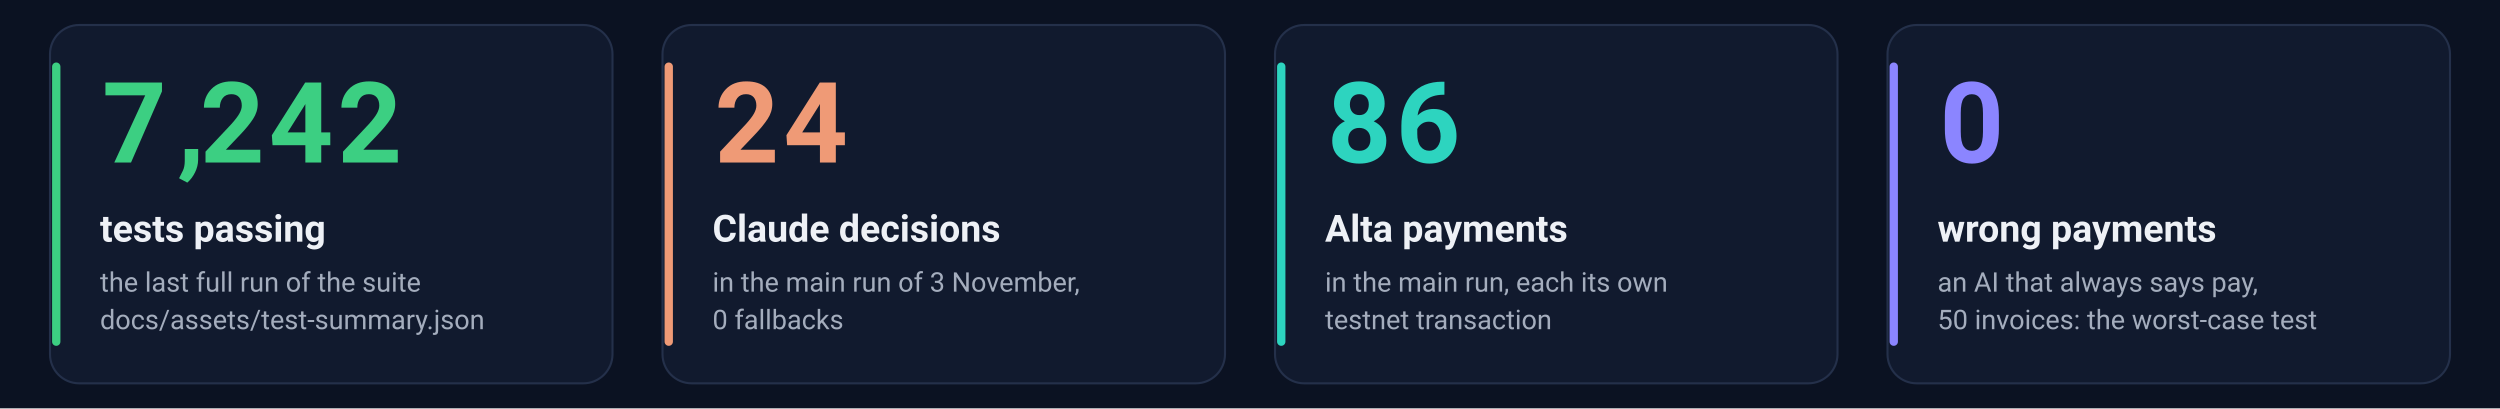
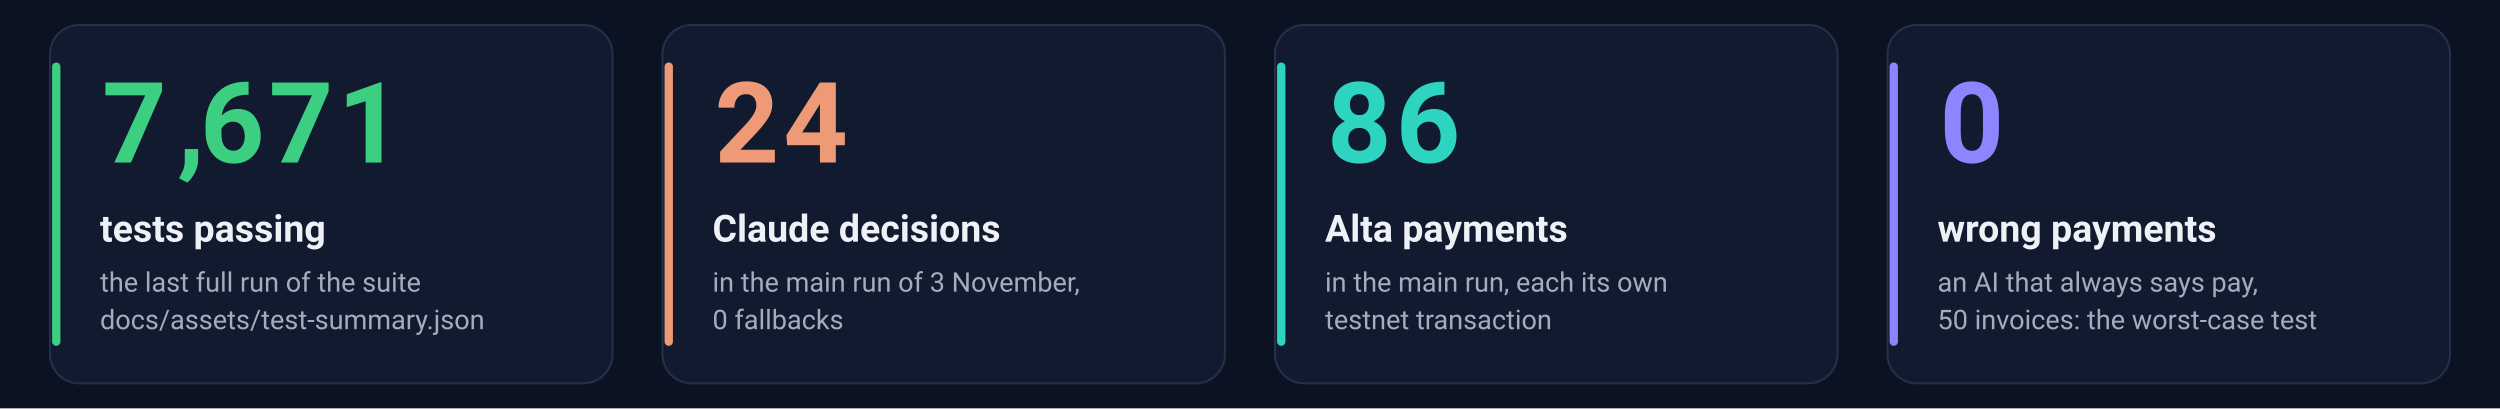
<svg xmlns="http://www.w3.org/2000/svg" viewBox="0 0 1200 196" width="1200" height="196" role="img" aria-labelledby="t d">
  <style>
text{font-family:ui-sans-serif,system-ui,-apple-system,'Segoe UI',Roboto,Helvetica,Arial,sans-serif;font-variant-numeric:tabular-nums}
.roll{animation:roll 1.8s cubic-bezier(.16,.84,.3,1) 1 backwards}
@keyframes roll{from{transform:translateY(0)}}
@media (prefers-reduced-motion:reduce){.roll{animation:none}}
</style>
  <rect width="1200" height="196" fill="#0b1222" />
  <rect x="24" y="12" width="270" height="172" rx="14" fill="#111a2e" stroke="#24304a" />
  <rect x="25" y="30" width="4" height="136" rx="2" fill="#3ccf82" />
  <clipPath id="k0">
    <rect x="44" y="30" width="154" height="62" />
  </clipPath>
  <g clip-path="url(#k0)">
    <g transform="translate(0 30)">
      <g class="roll" style="transform:translateY(-1054px);animation-delay:0s">
        <text x="64.5" y="48" text-anchor="middle" style="font-size:54px;font-weight:760;fill:#3ccf82">0</text>
        <text x="64.5" y="110" text-anchor="middle" style="font-size:54px;font-weight:760;fill:#3ccf82">1</text>
        <text x="64.5" y="172" text-anchor="middle" style="font-size:54px;font-weight:760;fill:#3ccf82">2</text>
        <text x="64.5" y="234" text-anchor="middle" style="font-size:54px;font-weight:760;fill:#3ccf82">3</text>
        <text x="64.5" y="296" text-anchor="middle" style="font-size:54px;font-weight:760;fill:#3ccf82">4</text>
        <text x="64.5" y="358" text-anchor="middle" style="font-size:54px;font-weight:760;fill:#3ccf82">5</text>
        <text x="64.5" y="420" text-anchor="middle" style="font-size:54px;font-weight:760;fill:#3ccf82">6</text>
        <text x="64.5" y="482" text-anchor="middle" style="font-size:54px;font-weight:760;fill:#3ccf82">7</text>
        <text x="64.5" y="544" text-anchor="middle" style="font-size:54px;font-weight:760;fill:#3ccf82">8</text>
        <text x="64.5" y="606" text-anchor="middle" style="font-size:54px;font-weight:760;fill:#3ccf82">9</text>
        <text x="64.5" y="668" text-anchor="middle" style="font-size:54px;font-weight:760;fill:#3ccf82">0</text>
        <text x="64.5" y="730" text-anchor="middle" style="font-size:54px;font-weight:760;fill:#3ccf82">1</text>
        <text x="64.5" y="792" text-anchor="middle" style="font-size:54px;font-weight:760;fill:#3ccf82">2</text>
        <text x="64.5" y="854" text-anchor="middle" style="font-size:54px;font-weight:760;fill:#3ccf82">3</text>
        <text x="64.5" y="916" text-anchor="middle" style="font-size:54px;font-weight:760;fill:#3ccf82">4</text>
        <text x="64.5" y="978" text-anchor="middle" style="font-size:54px;font-weight:760;fill:#3ccf82">5</text>
        <text x="64.5" y="1040" text-anchor="middle" style="font-size:54px;font-weight:760;fill:#3ccf82">6</text>
        <text x="64.5" y="1102" text-anchor="middle" style="font-size:54px;font-weight:760;fill:#3ccf82">7</text>
        <text x="64.5" y="1164" text-anchor="middle" style="font-size:54px;font-weight:760;fill:#3ccf82">8</text>
        <text x="64.5" y="1226" text-anchor="middle" style="font-size:54px;font-weight:760;fill:#3ccf82">9</text>
      </g>
    </g>
  </g>
  <text x="85" y="78" style="font-size:54px;font-weight:760;fill:#3ccf82">,</text>
  <g clip-path="url(#k0)">
    <g transform="translate(0 30)">
-       <g class="roll" style="transform:translateY(-744px);animation-delay:0.15s">
+       <g class="roll" style="transform:translateY(-992px);animation-delay:0.15s">
        <text x="111.5" y="48" text-anchor="middle" style="font-size:54px;font-weight:760;fill:#3ccf82">0</text>
        <text x="111.5" y="110" text-anchor="middle" style="font-size:54px;font-weight:760;fill:#3ccf82">1</text>
        <text x="111.5" y="172" text-anchor="middle" style="font-size:54px;font-weight:760;fill:#3ccf82">2</text>
        <text x="111.5" y="234" text-anchor="middle" style="font-size:54px;font-weight:760;fill:#3ccf82">3</text>
        <text x="111.5" y="296" text-anchor="middle" style="font-size:54px;font-weight:760;fill:#3ccf82">4</text>
        <text x="111.5" y="358" text-anchor="middle" style="font-size:54px;font-weight:760;fill:#3ccf82">5</text>
        <text x="111.5" y="420" text-anchor="middle" style="font-size:54px;font-weight:760;fill:#3ccf82">6</text>
        <text x="111.5" y="482" text-anchor="middle" style="font-size:54px;font-weight:760;fill:#3ccf82">7</text>
        <text x="111.5" y="544" text-anchor="middle" style="font-size:54px;font-weight:760;fill:#3ccf82">8</text>
        <text x="111.5" y="606" text-anchor="middle" style="font-size:54px;font-weight:760;fill:#3ccf82">9</text>
        <text x="111.5" y="668" text-anchor="middle" style="font-size:54px;font-weight:760;fill:#3ccf82">0</text>
        <text x="111.5" y="730" text-anchor="middle" style="font-size:54px;font-weight:760;fill:#3ccf82">1</text>
        <text x="111.5" y="792" text-anchor="middle" style="font-size:54px;font-weight:760;fill:#3ccf82">2</text>
        <text x="111.5" y="854" text-anchor="middle" style="font-size:54px;font-weight:760;fill:#3ccf82">3</text>
        <text x="111.5" y="916" text-anchor="middle" style="font-size:54px;font-weight:760;fill:#3ccf82">4</text>
        <text x="111.5" y="978" text-anchor="middle" style="font-size:54px;font-weight:760;fill:#3ccf82">5</text>
        <text x="111.5" y="1040" text-anchor="middle" style="font-size:54px;font-weight:760;fill:#3ccf82">6</text>
        <text x="111.5" y="1102" text-anchor="middle" style="font-size:54px;font-weight:760;fill:#3ccf82">7</text>
        <text x="111.5" y="1164" text-anchor="middle" style="font-size:54px;font-weight:760;fill:#3ccf82">8</text>
        <text x="111.5" y="1226" text-anchor="middle" style="font-size:54px;font-weight:760;fill:#3ccf82">9</text>
      </g>
    </g>
  </g>
  <g clip-path="url(#k0)">
    <g transform="translate(0 30)">
-       <g class="roll" style="transform:translateY(-868px);animation-delay:0.3s">
+       <g class="roll" style="transform:translateY(-1054px);animation-delay:0.3s">
        <text x="144.5" y="48" text-anchor="middle" style="font-size:54px;font-weight:760;fill:#3ccf82">0</text>
        <text x="144.5" y="110" text-anchor="middle" style="font-size:54px;font-weight:760;fill:#3ccf82">1</text>
        <text x="144.5" y="172" text-anchor="middle" style="font-size:54px;font-weight:760;fill:#3ccf82">2</text>
        <text x="144.5" y="234" text-anchor="middle" style="font-size:54px;font-weight:760;fill:#3ccf82">3</text>
        <text x="144.5" y="296" text-anchor="middle" style="font-size:54px;font-weight:760;fill:#3ccf82">4</text>
        <text x="144.5" y="358" text-anchor="middle" style="font-size:54px;font-weight:760;fill:#3ccf82">5</text>
        <text x="144.5" y="420" text-anchor="middle" style="font-size:54px;font-weight:760;fill:#3ccf82">6</text>
        <text x="144.5" y="482" text-anchor="middle" style="font-size:54px;font-weight:760;fill:#3ccf82">7</text>
        <text x="144.5" y="544" text-anchor="middle" style="font-size:54px;font-weight:760;fill:#3ccf82">8</text>
        <text x="144.5" y="606" text-anchor="middle" style="font-size:54px;font-weight:760;fill:#3ccf82">9</text>
        <text x="144.5" y="668" text-anchor="middle" style="font-size:54px;font-weight:760;fill:#3ccf82">0</text>
        <text x="144.5" y="730" text-anchor="middle" style="font-size:54px;font-weight:760;fill:#3ccf82">1</text>
        <text x="144.5" y="792" text-anchor="middle" style="font-size:54px;font-weight:760;fill:#3ccf82">2</text>
        <text x="144.5" y="854" text-anchor="middle" style="font-size:54px;font-weight:760;fill:#3ccf82">3</text>
        <text x="144.5" y="916" text-anchor="middle" style="font-size:54px;font-weight:760;fill:#3ccf82">4</text>
        <text x="144.5" y="978" text-anchor="middle" style="font-size:54px;font-weight:760;fill:#3ccf82">5</text>
        <text x="144.5" y="1040" text-anchor="middle" style="font-size:54px;font-weight:760;fill:#3ccf82">6</text>
        <text x="144.5" y="1102" text-anchor="middle" style="font-size:54px;font-weight:760;fill:#3ccf82">7</text>
        <text x="144.5" y="1164" text-anchor="middle" style="font-size:54px;font-weight:760;fill:#3ccf82">8</text>
        <text x="144.5" y="1226" text-anchor="middle" style="font-size:54px;font-weight:760;fill:#3ccf82">9</text>
      </g>
    </g>
  </g>
  <g clip-path="url(#k0)">
    <g transform="translate(0 30)">
-       <g class="roll" style="transform:translateY(-744px);animation-delay:0.45s">
+       <g class="roll" style="transform:translateY(-682px);animation-delay:0.45s">
        <text x="177.5" y="48" text-anchor="middle" style="font-size:54px;font-weight:760;fill:#3ccf82">0</text>
        <text x="177.5" y="110" text-anchor="middle" style="font-size:54px;font-weight:760;fill:#3ccf82">1</text>
        <text x="177.5" y="172" text-anchor="middle" style="font-size:54px;font-weight:760;fill:#3ccf82">2</text>
        <text x="177.5" y="234" text-anchor="middle" style="font-size:54px;font-weight:760;fill:#3ccf82">3</text>
        <text x="177.5" y="296" text-anchor="middle" style="font-size:54px;font-weight:760;fill:#3ccf82">4</text>
        <text x="177.5" y="358" text-anchor="middle" style="font-size:54px;font-weight:760;fill:#3ccf82">5</text>
        <text x="177.5" y="420" text-anchor="middle" style="font-size:54px;font-weight:760;fill:#3ccf82">6</text>
        <text x="177.5" y="482" text-anchor="middle" style="font-size:54px;font-weight:760;fill:#3ccf82">7</text>
        <text x="177.5" y="544" text-anchor="middle" style="font-size:54px;font-weight:760;fill:#3ccf82">8</text>
        <text x="177.5" y="606" text-anchor="middle" style="font-size:54px;font-weight:760;fill:#3ccf82">9</text>
        <text x="177.5" y="668" text-anchor="middle" style="font-size:54px;font-weight:760;fill:#3ccf82">0</text>
        <text x="177.5" y="730" text-anchor="middle" style="font-size:54px;font-weight:760;fill:#3ccf82">1</text>
        <text x="177.5" y="792" text-anchor="middle" style="font-size:54px;font-weight:760;fill:#3ccf82">2</text>
        <text x="177.5" y="854" text-anchor="middle" style="font-size:54px;font-weight:760;fill:#3ccf82">3</text>
        <text x="177.5" y="916" text-anchor="middle" style="font-size:54px;font-weight:760;fill:#3ccf82">4</text>
        <text x="177.5" y="978" text-anchor="middle" style="font-size:54px;font-weight:760;fill:#3ccf82">5</text>
        <text x="177.5" y="1040" text-anchor="middle" style="font-size:54px;font-weight:760;fill:#3ccf82">6</text>
        <text x="177.5" y="1102" text-anchor="middle" style="font-size:54px;font-weight:760;fill:#3ccf82">7</text>
        <text x="177.5" y="1164" text-anchor="middle" style="font-size:54px;font-weight:760;fill:#3ccf82">8</text>
        <text x="177.5" y="1226" text-anchor="middle" style="font-size:54px;font-weight:760;fill:#3ccf82">9</text>
      </g>
    </g>
  </g>
  <text x="48" y="116" style="font-size:18px;font-weight:700;fill:#eef1f6">tests passing</text>
  <text x="48" y="140" style="font-size:13px;fill:#a4adbd">the last full run of the suite</text>
  <text x="48" y="158" style="font-size:13px;fill:#a4adbd">docs/assets/test-summary.json</text>
  <rect x="318" y="12" width="270" height="172" rx="14" fill="#111a2e" stroke="#24304a" />
  <rect x="319" y="30" width="4" height="136" rx="2" fill="#ef9a76" />
  <clipPath id="k1">
    <rect x="338" y="30" width="74" height="62" />
  </clipPath>
  <g clip-path="url(#k1)">
    <g transform="translate(0 30)">
      <g class="roll" style="transform:translateY(-744px);animation-delay:0s">
        <text x="358.5" y="48" text-anchor="middle" style="font-size:54px;font-weight:760;fill:#ef9a76">0</text>
        <text x="358.5" y="110" text-anchor="middle" style="font-size:54px;font-weight:760;fill:#ef9a76">1</text>
        <text x="358.5" y="172" text-anchor="middle" style="font-size:54px;font-weight:760;fill:#ef9a76">2</text>
        <text x="358.5" y="234" text-anchor="middle" style="font-size:54px;font-weight:760;fill:#ef9a76">3</text>
        <text x="358.5" y="296" text-anchor="middle" style="font-size:54px;font-weight:760;fill:#ef9a76">4</text>
        <text x="358.5" y="358" text-anchor="middle" style="font-size:54px;font-weight:760;fill:#ef9a76">5</text>
        <text x="358.5" y="420" text-anchor="middle" style="font-size:54px;font-weight:760;fill:#ef9a76">6</text>
        <text x="358.5" y="482" text-anchor="middle" style="font-size:54px;font-weight:760;fill:#ef9a76">7</text>
        <text x="358.5" y="544" text-anchor="middle" style="font-size:54px;font-weight:760;fill:#ef9a76">8</text>
        <text x="358.5" y="606" text-anchor="middle" style="font-size:54px;font-weight:760;fill:#ef9a76">9</text>
        <text x="358.5" y="668" text-anchor="middle" style="font-size:54px;font-weight:760;fill:#ef9a76">0</text>
        <text x="358.5" y="730" text-anchor="middle" style="font-size:54px;font-weight:760;fill:#ef9a76">1</text>
        <text x="358.5" y="792" text-anchor="middle" style="font-size:54px;font-weight:760;fill:#ef9a76">2</text>
        <text x="358.5" y="854" text-anchor="middle" style="font-size:54px;font-weight:760;fill:#ef9a76">3</text>
        <text x="358.5" y="916" text-anchor="middle" style="font-size:54px;font-weight:760;fill:#ef9a76">4</text>
        <text x="358.5" y="978" text-anchor="middle" style="font-size:54px;font-weight:760;fill:#ef9a76">5</text>
        <text x="358.5" y="1040" text-anchor="middle" style="font-size:54px;font-weight:760;fill:#ef9a76">6</text>
        <text x="358.5" y="1102" text-anchor="middle" style="font-size:54px;font-weight:760;fill:#ef9a76">7</text>
        <text x="358.5" y="1164" text-anchor="middle" style="font-size:54px;font-weight:760;fill:#ef9a76">8</text>
        <text x="358.5" y="1226" text-anchor="middle" style="font-size:54px;font-weight:760;fill:#ef9a76">9</text>
      </g>
    </g>
  </g>
  <g clip-path="url(#k1)">
    <g transform="translate(0 30)">
      <g class="roll" style="transform:translateY(-868px);animation-delay:0.15s">
        <text x="391.5" y="48" text-anchor="middle" style="font-size:54px;font-weight:760;fill:#ef9a76">0</text>
        <text x="391.5" y="110" text-anchor="middle" style="font-size:54px;font-weight:760;fill:#ef9a76">1</text>
        <text x="391.5" y="172" text-anchor="middle" style="font-size:54px;font-weight:760;fill:#ef9a76">2</text>
        <text x="391.5" y="234" text-anchor="middle" style="font-size:54px;font-weight:760;fill:#ef9a76">3</text>
        <text x="391.5" y="296" text-anchor="middle" style="font-size:54px;font-weight:760;fill:#ef9a76">4</text>
        <text x="391.5" y="358" text-anchor="middle" style="font-size:54px;font-weight:760;fill:#ef9a76">5</text>
        <text x="391.5" y="420" text-anchor="middle" style="font-size:54px;font-weight:760;fill:#ef9a76">6</text>
        <text x="391.5" y="482" text-anchor="middle" style="font-size:54px;font-weight:760;fill:#ef9a76">7</text>
        <text x="391.5" y="544" text-anchor="middle" style="font-size:54px;font-weight:760;fill:#ef9a76">8</text>
        <text x="391.5" y="606" text-anchor="middle" style="font-size:54px;font-weight:760;fill:#ef9a76">9</text>
        <text x="391.5" y="668" text-anchor="middle" style="font-size:54px;font-weight:760;fill:#ef9a76">0</text>
        <text x="391.5" y="730" text-anchor="middle" style="font-size:54px;font-weight:760;fill:#ef9a76">1</text>
        <text x="391.5" y="792" text-anchor="middle" style="font-size:54px;font-weight:760;fill:#ef9a76">2</text>
        <text x="391.5" y="854" text-anchor="middle" style="font-size:54px;font-weight:760;fill:#ef9a76">3</text>
        <text x="391.5" y="916" text-anchor="middle" style="font-size:54px;font-weight:760;fill:#ef9a76">4</text>
        <text x="391.5" y="978" text-anchor="middle" style="font-size:54px;font-weight:760;fill:#ef9a76">5</text>
        <text x="391.5" y="1040" text-anchor="middle" style="font-size:54px;font-weight:760;fill:#ef9a76">6</text>
        <text x="391.5" y="1102" text-anchor="middle" style="font-size:54px;font-weight:760;fill:#ef9a76">7</text>
        <text x="391.5" y="1164" text-anchor="middle" style="font-size:54px;font-weight:760;fill:#ef9a76">8</text>
        <text x="391.5" y="1226" text-anchor="middle" style="font-size:54px;font-weight:760;fill:#ef9a76">9</text>
      </g>
    </g>
  </g>
  <text x="342" y="116" style="font-size:18px;font-weight:700;fill:#eef1f6">Claude decisions</text>
  <text x="342" y="140" style="font-size:13px;fill:#a4adbd">in the main run of 3 November,</text>
  <text x="342" y="158" style="font-size:13px;fill:#a4adbd">0 fallbacks</text>
  <rect x="612" y="12" width="270" height="172" rx="14" fill="#111a2e" stroke="#24304a" />
  <rect x="613" y="30" width="4" height="136" rx="2" fill="#2dd4bf" />
  <clipPath id="k2">
    <rect x="632" y="30" width="74" height="62" />
  </clipPath>
  <g clip-path="url(#k2)">
    <g transform="translate(0 30)">
      <g class="roll" style="transform:translateY(-1116px);animation-delay:0s">
        <text x="652.5" y="48" text-anchor="middle" style="font-size:54px;font-weight:760;fill:#2dd4bf">0</text>
        <text x="652.5" y="110" text-anchor="middle" style="font-size:54px;font-weight:760;fill:#2dd4bf">1</text>
        <text x="652.5" y="172" text-anchor="middle" style="font-size:54px;font-weight:760;fill:#2dd4bf">2</text>
        <text x="652.5" y="234" text-anchor="middle" style="font-size:54px;font-weight:760;fill:#2dd4bf">3</text>
        <text x="652.5" y="296" text-anchor="middle" style="font-size:54px;font-weight:760;fill:#2dd4bf">4</text>
        <text x="652.5" y="358" text-anchor="middle" style="font-size:54px;font-weight:760;fill:#2dd4bf">5</text>
        <text x="652.5" y="420" text-anchor="middle" style="font-size:54px;font-weight:760;fill:#2dd4bf">6</text>
        <text x="652.5" y="482" text-anchor="middle" style="font-size:54px;font-weight:760;fill:#2dd4bf">7</text>
        <text x="652.5" y="544" text-anchor="middle" style="font-size:54px;font-weight:760;fill:#2dd4bf">8</text>
        <text x="652.5" y="606" text-anchor="middle" style="font-size:54px;font-weight:760;fill:#2dd4bf">9</text>
        <text x="652.5" y="668" text-anchor="middle" style="font-size:54px;font-weight:760;fill:#2dd4bf">0</text>
        <text x="652.5" y="730" text-anchor="middle" style="font-size:54px;font-weight:760;fill:#2dd4bf">1</text>
        <text x="652.5" y="792" text-anchor="middle" style="font-size:54px;font-weight:760;fill:#2dd4bf">2</text>
        <text x="652.5" y="854" text-anchor="middle" style="font-size:54px;font-weight:760;fill:#2dd4bf">3</text>
        <text x="652.5" y="916" text-anchor="middle" style="font-size:54px;font-weight:760;fill:#2dd4bf">4</text>
        <text x="652.5" y="978" text-anchor="middle" style="font-size:54px;font-weight:760;fill:#2dd4bf">5</text>
        <text x="652.5" y="1040" text-anchor="middle" style="font-size:54px;font-weight:760;fill:#2dd4bf">6</text>
        <text x="652.5" y="1102" text-anchor="middle" style="font-size:54px;font-weight:760;fill:#2dd4bf">7</text>
        <text x="652.5" y="1164" text-anchor="middle" style="font-size:54px;font-weight:760;fill:#2dd4bf">8</text>
        <text x="652.5" y="1226" text-anchor="middle" style="font-size:54px;font-weight:760;fill:#2dd4bf">9</text>
      </g>
    </g>
  </g>
  <g clip-path="url(#k2)">
    <g transform="translate(0 30)">
      <g class="roll" style="transform:translateY(-992px);animation-delay:0.15s">
        <text x="685.5" y="48" text-anchor="middle" style="font-size:54px;font-weight:760;fill:#2dd4bf">0</text>
        <text x="685.5" y="110" text-anchor="middle" style="font-size:54px;font-weight:760;fill:#2dd4bf">1</text>
        <text x="685.5" y="172" text-anchor="middle" style="font-size:54px;font-weight:760;fill:#2dd4bf">2</text>
        <text x="685.5" y="234" text-anchor="middle" style="font-size:54px;font-weight:760;fill:#2dd4bf">3</text>
        <text x="685.5" y="296" text-anchor="middle" style="font-size:54px;font-weight:760;fill:#2dd4bf">4</text>
        <text x="685.5" y="358" text-anchor="middle" style="font-size:54px;font-weight:760;fill:#2dd4bf">5</text>
        <text x="685.5" y="420" text-anchor="middle" style="font-size:54px;font-weight:760;fill:#2dd4bf">6</text>
        <text x="685.5" y="482" text-anchor="middle" style="font-size:54px;font-weight:760;fill:#2dd4bf">7</text>
        <text x="685.5" y="544" text-anchor="middle" style="font-size:54px;font-weight:760;fill:#2dd4bf">8</text>
        <text x="685.5" y="606" text-anchor="middle" style="font-size:54px;font-weight:760;fill:#2dd4bf">9</text>
        <text x="685.5" y="668" text-anchor="middle" style="font-size:54px;font-weight:760;fill:#2dd4bf">0</text>
        <text x="685.5" y="730" text-anchor="middle" style="font-size:54px;font-weight:760;fill:#2dd4bf">1</text>
        <text x="685.5" y="792" text-anchor="middle" style="font-size:54px;font-weight:760;fill:#2dd4bf">2</text>
        <text x="685.5" y="854" text-anchor="middle" style="font-size:54px;font-weight:760;fill:#2dd4bf">3</text>
        <text x="685.5" y="916" text-anchor="middle" style="font-size:54px;font-weight:760;fill:#2dd4bf">4</text>
        <text x="685.5" y="978" text-anchor="middle" style="font-size:54px;font-weight:760;fill:#2dd4bf">5</text>
        <text x="685.5" y="1040" text-anchor="middle" style="font-size:54px;font-weight:760;fill:#2dd4bf">6</text>
        <text x="685.5" y="1102" text-anchor="middle" style="font-size:54px;font-weight:760;fill:#2dd4bf">7</text>
        <text x="685.5" y="1164" text-anchor="middle" style="font-size:54px;font-weight:760;fill:#2dd4bf">8</text>
        <text x="685.5" y="1226" text-anchor="middle" style="font-size:54px;font-weight:760;fill:#2dd4bf">9</text>
      </g>
    </g>
  </g>
  <text x="636" y="116" style="font-size:18px;font-weight:700;fill:#eef1f6">Alta payments</text>
  <text x="636" y="140" style="font-size:13px;fill:#a4adbd">in the main run, each its own</text>
  <text x="636" y="158" style="font-size:13px;fill:#a4adbd">testnet transaction</text>
  <rect x="906" y="12" width="270" height="172" rx="14" fill="#111a2e" stroke="#24304a" />
  <rect x="907" y="30" width="4" height="136" rx="2" fill="#8b85ff" />
  <clipPath id="k3">
    <rect x="926" y="30" width="41" height="62" />
  </clipPath>
  <g clip-path="url(#k3)">
    <g transform="translate(0 30)">
      <g class="roll" style="transform:translateY(-620px);animation-delay:0s">
        <text x="946.5" y="48" text-anchor="middle" style="font-size:54px;font-weight:760;fill:#8b85ff">0</text>
        <text x="946.5" y="110" text-anchor="middle" style="font-size:54px;font-weight:760;fill:#8b85ff">1</text>
        <text x="946.5" y="172" text-anchor="middle" style="font-size:54px;font-weight:760;fill:#8b85ff">2</text>
        <text x="946.5" y="234" text-anchor="middle" style="font-size:54px;font-weight:760;fill:#8b85ff">3</text>
        <text x="946.5" y="296" text-anchor="middle" style="font-size:54px;font-weight:760;fill:#8b85ff">4</text>
        <text x="946.5" y="358" text-anchor="middle" style="font-size:54px;font-weight:760;fill:#8b85ff">5</text>
        <text x="946.5" y="420" text-anchor="middle" style="font-size:54px;font-weight:760;fill:#8b85ff">6</text>
        <text x="946.5" y="482" text-anchor="middle" style="font-size:54px;font-weight:760;fill:#8b85ff">7</text>
        <text x="946.5" y="544" text-anchor="middle" style="font-size:54px;font-weight:760;fill:#8b85ff">8</text>
        <text x="946.5" y="606" text-anchor="middle" style="font-size:54px;font-weight:760;fill:#8b85ff">9</text>
        <text x="946.5" y="668" text-anchor="middle" style="font-size:54px;font-weight:760;fill:#8b85ff">0</text>
        <text x="946.5" y="730" text-anchor="middle" style="font-size:54px;font-weight:760;fill:#8b85ff">1</text>
        <text x="946.5" y="792" text-anchor="middle" style="font-size:54px;font-weight:760;fill:#8b85ff">2</text>
        <text x="946.5" y="854" text-anchor="middle" style="font-size:54px;font-weight:760;fill:#8b85ff">3</text>
        <text x="946.5" y="916" text-anchor="middle" style="font-size:54px;font-weight:760;fill:#8b85ff">4</text>
        <text x="946.5" y="978" text-anchor="middle" style="font-size:54px;font-weight:760;fill:#8b85ff">5</text>
        <text x="946.5" y="1040" text-anchor="middle" style="font-size:54px;font-weight:760;fill:#8b85ff">6</text>
        <text x="946.5" y="1102" text-anchor="middle" style="font-size:54px;font-weight:760;fill:#8b85ff">7</text>
        <text x="946.5" y="1164" text-anchor="middle" style="font-size:54px;font-weight:760;fill:#8b85ff">8</text>
        <text x="946.5" y="1226" text-anchor="middle" style="font-size:54px;font-weight:760;fill:#8b85ff">9</text>
      </g>
    </g>
  </g>
  <text x="930" y="116" style="font-size:18px;font-weight:700;fill:#eef1f6">wrong payments</text>
  <text x="930" y="140" style="font-size:13px;fill:#a4adbd">an AI that always says pay,</text>
  <text x="930" y="158" style="font-size:13px;fill:#a4adbd">50 invoices: the worst-case test</text>
</svg>
